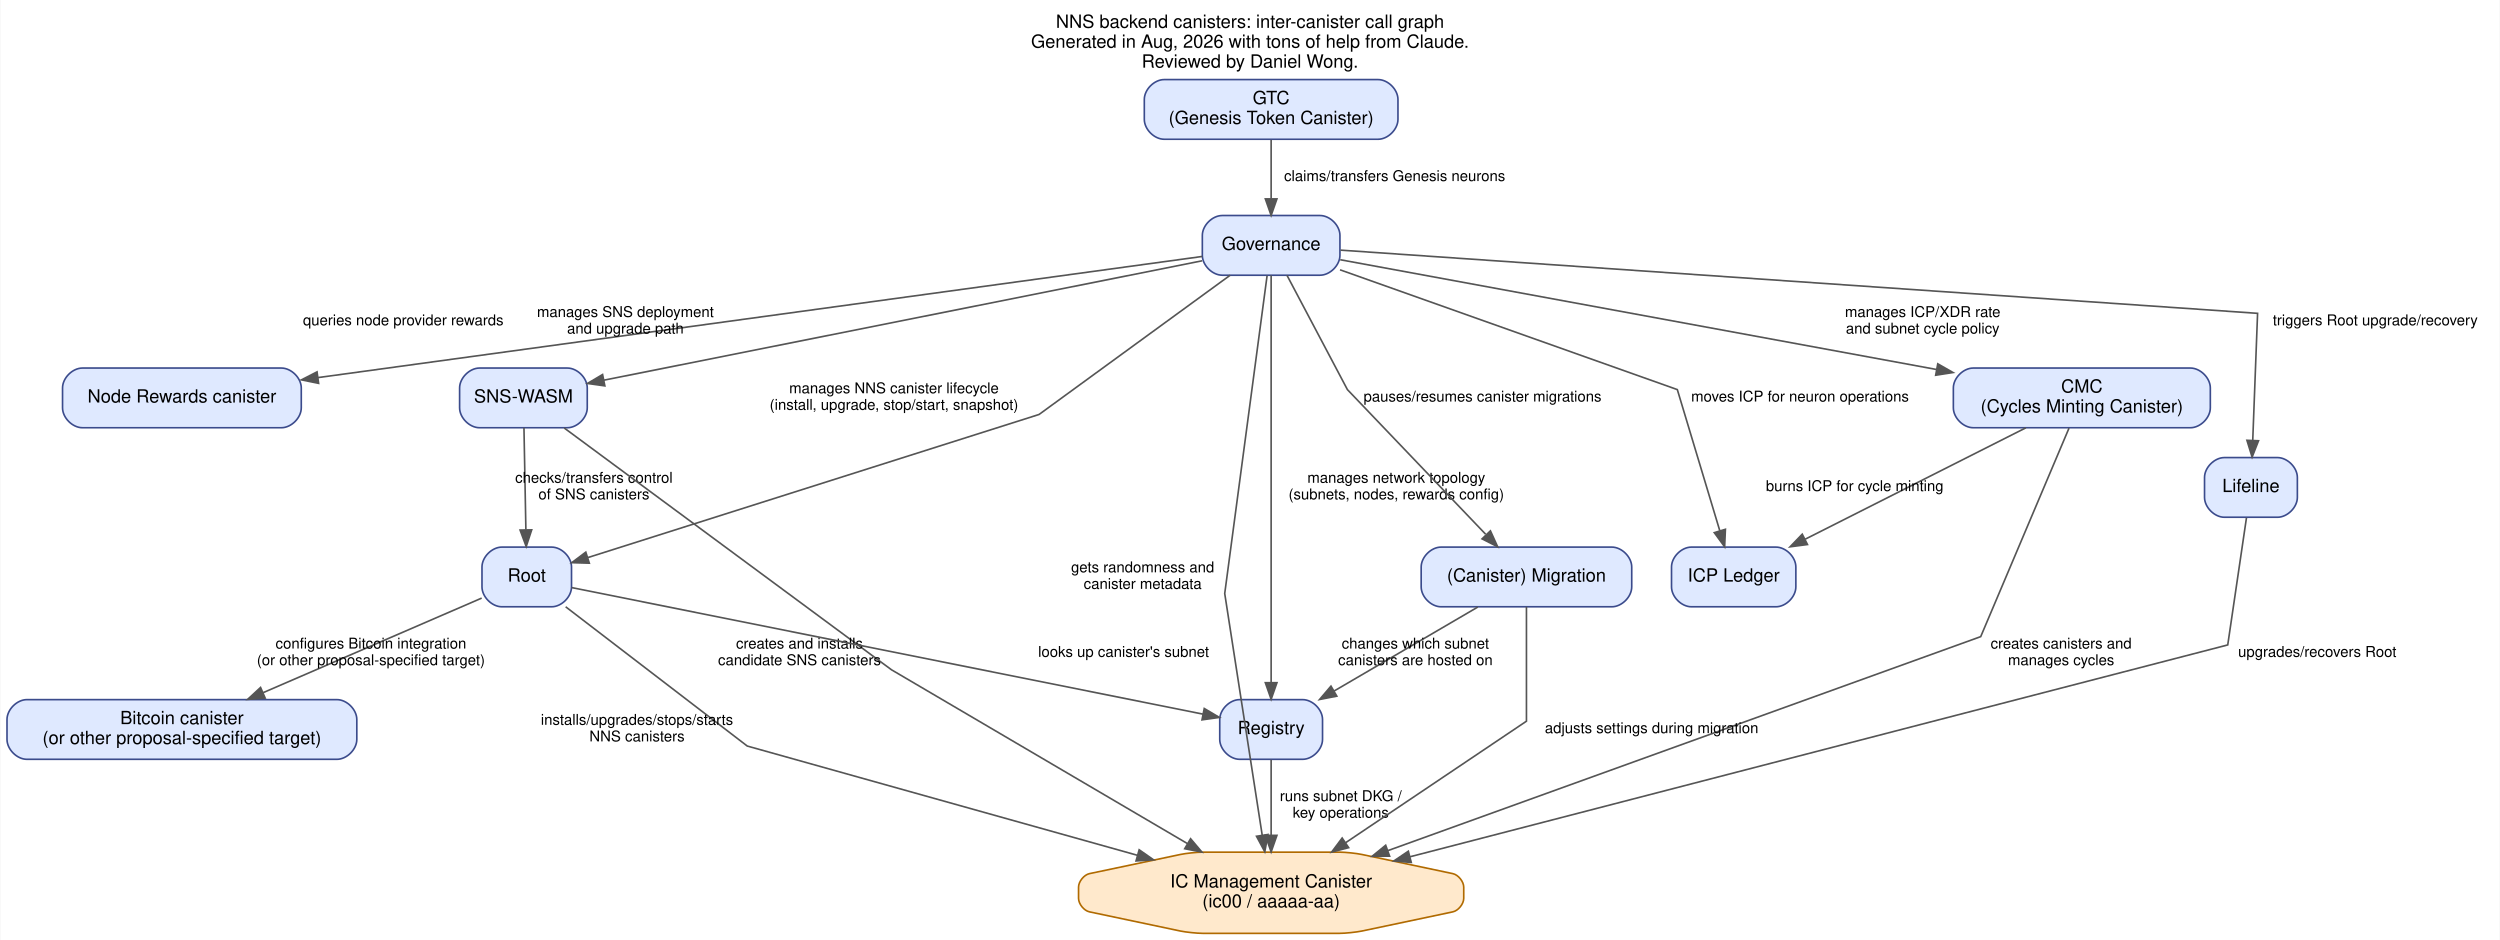
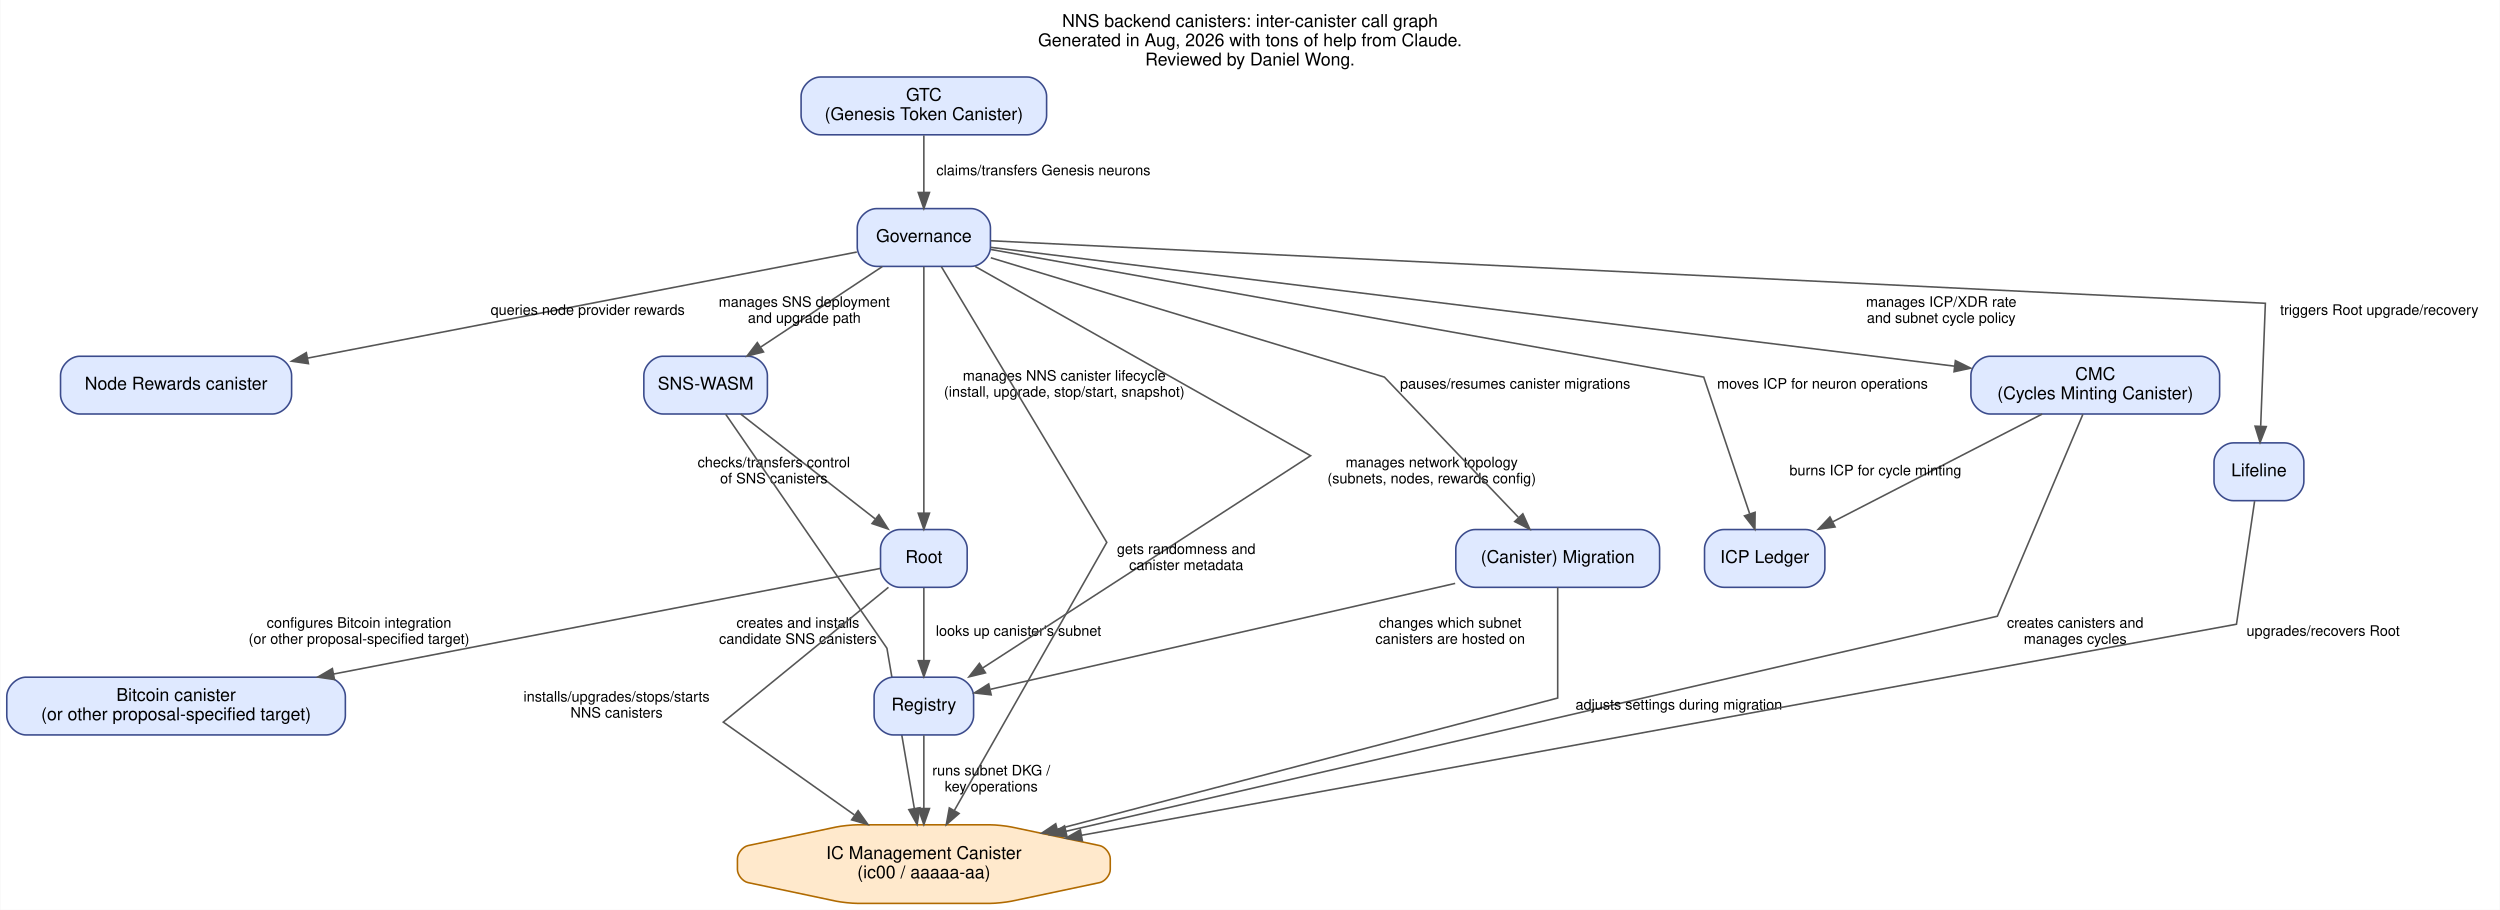
- <svg xmlns="http://www.w3.org/2000/svg" width="1508pt" height="567pt" viewBox="0.00 0.00 1507.50 566.98">
+ <svg xmlns="http://www.w3.org/2000/svg" width="1558pt" height="567pt" viewBox="0.00 0.00 1557.50 566.98">
  <g id="graph0" class="graph" transform="scale(1 1) rotate(0) translate(4 562.98)">
-     <polygon fill="white" stroke="transparent" points="-4,4 -4,-562.98 1503.5,-562.98 1503.5,4 -4,4" />
-     <text text-anchor="middle" x="749.75" y="-546.18" font-family="Helvetica,sans-Serif" font-size="11.00">NNS backend canisters: inter-canister call graph</text>
-     <text text-anchor="middle" x="749.75" y="-534.18" font-family="Helvetica,sans-Serif" font-size="11.00">Generated in Aug, 2026 with tons of help from Claude.</text>
-     <text text-anchor="middle" x="749.75" y="-522.18" font-family="Helvetica,sans-Serif" font-size="11.00">Reviewed by Daniel Wong.</text>
+     <polygon fill="white" stroke="transparent" points="-4,4 -4,-562.98 1553.5,-562.98 1553.5,4 -4,4" />
+     <text text-anchor="middle" x="774.75" y="-546.18" font-family="Helvetica,sans-Serif" font-size="11.00">NNS backend canisters: inter-canister call graph</text>
+     <text text-anchor="middle" x="774.75" y="-534.18" font-family="Helvetica,sans-Serif" font-size="11.00">Generated in Aug, 2026 with tons of help from Claude.</text>
+     <text text-anchor="middle" x="774.75" y="-522.18" font-family="Helvetica,sans-Serif" font-size="11.00">Reviewed by Daniel Wong.</text>
    <g id="node1" class="node">
      <path fill="#dfe9ff" stroke="#3b4b8c" d="M165.5,-340.98C165.5,-340.98 45.5,-340.98 45.5,-340.98 39.5,-340.98 33.5,-334.98 33.5,-328.98 33.5,-328.98 33.5,-316.98 33.5,-316.98 33.5,-310.98 39.5,-304.98 45.5,-304.98 45.5,-304.98 165.5,-304.98 165.5,-304.98 171.5,-304.98 177.5,-310.98 177.5,-316.98 177.5,-316.98 177.5,-328.98 177.5,-328.98 177.5,-334.98 171.5,-340.98 165.5,-340.98" />
      <text text-anchor="middle" x="105.5" y="-320.18" font-family="Helvetica,sans-Serif" font-size="11.00">Node Rewards canister</text>
    </g>
    <g id="node2" class="node">
      <path fill="#dfe9ff" stroke="#3b4b8c" d="M199,-140.98C199,-140.98 12,-140.98 12,-140.98 6,-140.98 0,-134.98 0,-128.98 0,-128.98 0,-116.98 0,-116.98 0,-110.98 6,-104.98 12,-104.98 12,-104.98 199,-104.98 199,-104.98 205,-104.98 211,-110.98 211,-116.98 211,-116.98 211,-128.98 211,-128.98 211,-134.98 205,-140.98 199,-140.98" />
      <text text-anchor="middle" x="105.5" y="-126.18" font-family="Helvetica,sans-Serif" font-size="11.00">Bitcoin canister</text>
      <text text-anchor="middle" x="105.5" y="-114.18" font-family="Helvetica,sans-Serif" font-size="11.00">(or other proposal-specified target)</text>
    </g>
    <g id="node3" class="node">
-       <path fill="#dfe9ff" stroke="#3b4b8c" d="M338,-340.98C338,-340.98 285,-340.98 285,-340.98 279,-340.98 273,-334.98 273,-328.98 273,-328.98 273,-316.98 273,-316.98 273,-310.98 279,-304.98 285,-304.98 285,-304.98 338,-304.98 338,-304.98 344,-304.98 350,-310.98 350,-316.98 350,-316.98 350,-328.98 350,-328.98 350,-334.98 344,-340.98 338,-340.98" />
-       <text text-anchor="middle" x="311.5" y="-320.18" font-family="Helvetica,sans-Serif" font-size="11.00">SNS-WASM</text>
+       <path fill="#dfe9ff" stroke="#3b4b8c" d="M462,-340.98C462,-340.98 409,-340.98 409,-340.98 403,-340.98 397,-334.98 397,-328.98 397,-328.98 397,-316.98 397,-316.98 397,-310.98 403,-304.98 409,-304.98 409,-304.98 462,-304.98 462,-304.98 468,-304.98 474,-310.98 474,-316.98 474,-316.98 474,-328.98 474,-328.98 474,-334.98 468,-340.98 462,-340.98" />
+       <text text-anchor="middle" x="435.5" y="-320.18" font-family="Helvetica,sans-Serif" font-size="11.00">SNS-WASM</text>
    </g>
    <g id="node4" class="node">
-       <path fill="#dfe9ff" stroke="#3b4b8c" d="M328.5,-232.98C328.5,-232.98 298.5,-232.98 298.5,-232.98 292.5,-232.98 286.5,-226.98 286.5,-220.98 286.5,-220.98 286.5,-208.98 286.5,-208.98 286.5,-202.98 292.5,-196.98 298.5,-196.98 298.5,-196.98 328.5,-196.98 328.5,-196.98 334.5,-196.98 340.5,-202.98 340.5,-208.98 340.5,-208.98 340.5,-220.98 340.5,-220.98 340.5,-226.98 334.5,-232.98 328.5,-232.98" />
-       <text text-anchor="middle" x="313.5" y="-212.18" font-family="Helvetica,sans-Serif" font-size="11.00">Root</text>
+       <path fill="#dfe9ff" stroke="#3b4b8c" d="M586.5,-232.98C586.5,-232.98 556.5,-232.98 556.5,-232.98 550.5,-232.98 544.5,-226.98 544.5,-220.98 544.5,-220.98 544.5,-208.98 544.5,-208.98 544.5,-202.98 550.5,-196.98 556.5,-196.98 556.5,-196.98 586.5,-196.98 586.5,-196.98 592.5,-196.98 598.5,-202.98 598.5,-208.98 598.5,-208.98 598.5,-220.98 598.5,-220.98 598.5,-226.98 592.5,-232.98 586.5,-232.98" />
+       <text text-anchor="middle" x="571.5" y="-212.18" font-family="Helvetica,sans-Serif" font-size="11.00">Root</text>
    </g>
    <g id="edge15" class="edge">
-       <path fill="none" stroke="#555555" d="M311.82,-304.95C312.13,-288.36 312.62,-262.87 312.98,-243.41" />
-       <polygon fill="#555555" stroke="#555555" points="316.48,-243.39 313.17,-233.32 309.48,-243.26 316.48,-243.39" />
-       <text text-anchor="middle" x="354" y="-271.78" font-family="Helvetica,sans-Serif" font-size="9.00">checks/transfers control</text>
-       <text text-anchor="middle" x="354" y="-261.78" font-family="Helvetica,sans-Serif" font-size="9.00">of SNS canisters</text>
+       <path fill="none" stroke="#555555" d="M457.35,-304.95C480.02,-287.29 515.64,-259.52 541.06,-239.71" />
+       <polygon fill="#555555" stroke="#555555" points="543.52,-242.23 549.25,-233.32 539.21,-236.71 543.52,-242.23" />
+       <text text-anchor="middle" x="478" y="-271.78" font-family="Helvetica,sans-Serif" font-size="9.00">checks/transfers control</text>
+       <text text-anchor="middle" x="478" y="-261.78" font-family="Helvetica,sans-Serif" font-size="9.00">of SNS canisters</text>
    </g>
    <g id="node8" class="node">
-       <path fill="#ffe9cc" stroke="#b06a00" d="M878.67,-21.11C878.67,-21.11 878.67,-27.87 878.67,-27.87 878.67,-31.25 875.36,-35.33 872.06,-36.03 872.06,-36.03 817.24,-47.58 817.24,-47.58 813.93,-48.28 807.24,-48.98 803.86,-48.98 803.86,-48.98 721.14,-48.98 721.14,-48.98 717.76,-48.98 711.07,-48.28 707.76,-47.58 707.76,-47.58 652.94,-36.03 652.94,-36.03 649.64,-35.33 646.33,-31.25 646.33,-27.87 646.33,-27.87 646.33,-21.11 646.33,-21.11 646.33,-17.73 649.64,-13.65 652.94,-12.96 652.94,-12.96 707.76,-1.4 707.76,-1.4 711.07,-0.71 717.76,-0.01 721.14,-0.01 721.14,-0.01 803.86,-0.01 803.86,-0.01 807.24,-0.01 813.93,-0.71 817.24,-1.4 817.24,-1.4 872.06,-12.96 872.06,-12.96 875.36,-13.65 878.67,-17.73 878.67,-21.11" />
-       <text text-anchor="middle" x="762.5" y="-27.69" font-family="Helvetica,sans-Serif" font-size="11.00">IC Management Canister</text>
-       <text text-anchor="middle" x="762.5" y="-15.69" font-family="Helvetica,sans-Serif" font-size="11.00">(ic00 / aaaaa-aa)</text>
+       <path fill="#ffe9cc" stroke="#b06a00" d="M687.67,-21.11C687.67,-21.11 687.67,-27.87 687.67,-27.87 687.67,-31.25 684.36,-35.33 681.06,-36.03 681.06,-36.03 626.24,-47.58 626.24,-47.58 622.93,-48.28 616.24,-48.98 612.86,-48.98 612.86,-48.98 530.14,-48.98 530.14,-48.98 526.76,-48.98 520.07,-48.28 516.76,-47.58 516.76,-47.58 461.94,-36.03 461.94,-36.03 458.64,-35.33 455.33,-31.25 455.33,-27.87 455.33,-27.87 455.33,-21.11 455.33,-21.11 455.33,-17.73 458.64,-13.65 461.94,-12.96 461.94,-12.96 516.76,-1.4 516.76,-1.4 520.07,-0.71 526.76,-0.01 530.14,-0.01 530.14,-0.01 612.86,-0.01 612.86,-0.01 616.24,-0.01 622.93,-0.71 626.24,-1.4 626.24,-1.4 681.06,-12.96 681.06,-12.96 684.36,-13.65 687.67,-17.73 687.67,-21.11" />
+       <text text-anchor="middle" x="571.5" y="-27.69" font-family="Helvetica,sans-Serif" font-size="11.00">IC Management Canister</text>
+       <text text-anchor="middle" x="571.5" y="-15.69" font-family="Helvetica,sans-Serif" font-size="11.00">(ic00 / aaaaa-aa)</text>
    </g>
    <g id="edge14" class="edge">
-       <path fill="none" stroke="#555555" d="M336.11,-304.81C393.91,-262.11 533.5,-158.98 533.5,-158.98 533.5,-158.98 644.52,-93.78 711.96,-54.17" />
-       <polygon fill="#555555" stroke="#555555" points="713.91,-57.09 720.76,-49 710.37,-51.05 713.91,-57.09" />
-       <text text-anchor="middle" x="478" y="-171.78" font-family="Helvetica,sans-Serif" font-size="9.00">creates and installs</text>
-       <text text-anchor="middle" x="478" y="-161.78" font-family="Helvetica,sans-Serif" font-size="9.00">candidate SNS canisters</text>
+       <path fill="none" stroke="#555555" d="M448.02,-304.81C477.45,-262.11 548.5,-158.98 548.5,-158.98 548.5,-158.98 558.77,-98.9 565.59,-59.05" />
+       <polygon fill="#555555" stroke="#555555" points="569.05,-59.61 567.28,-49.16 562.15,-58.43 569.05,-59.61" />
+       <text text-anchor="middle" x="493" y="-171.78" font-family="Helvetica,sans-Serif" font-size="9.00">creates and installs</text>
+       <text text-anchor="middle" x="493" y="-161.78" font-family="Helvetica,sans-Serif" font-size="9.00">candidate SNS canisters</text>
    </g>
    <g id="edge12" class="edge">
-       <path fill="none" stroke="#555555" d="M286.31,-202.22C252.9,-187.76 195.6,-162.97 154.46,-145.17" />
-       <polygon fill="#555555" stroke="#555555" points="155.72,-141.9 145.15,-141.14 152.94,-148.33 155.72,-141.9" />
+       <path fill="none" stroke="#555555" d="M544.43,-208.76C479.44,-196.2 311.98,-163.86 203.7,-142.95" />
+       <polygon fill="#555555" stroke="#555555" points="204.22,-139.49 193.74,-141.03 202.89,-146.36 204.22,-139.49" />
      <text text-anchor="middle" x="219.5" y="-171.78" font-family="Helvetica,sans-Serif" font-size="9.00">configures Bitcoin integration</text>
      <text text-anchor="middle" x="219.5" y="-161.78" font-family="Helvetica,sans-Serif" font-size="9.00">(or other proposal-specified target)</text>
    </g>
    <g id="node7" class="node">
-       <path fill="#dfe9ff" stroke="#3b4b8c" d="M781.5,-140.98C781.5,-140.98 743.5,-140.98 743.5,-140.98 737.5,-140.98 731.5,-134.98 731.5,-128.98 731.5,-128.98 731.5,-116.98 731.5,-116.98 731.5,-110.98 737.5,-104.98 743.5,-104.98 743.5,-104.98 781.5,-104.98 781.5,-104.98 787.5,-104.98 793.5,-110.98 793.5,-116.98 793.5,-116.98 793.5,-128.98 793.5,-128.98 793.5,-134.98 787.5,-140.98 781.5,-140.98" />
-       <text text-anchor="middle" x="762.5" y="-120.18" font-family="Helvetica,sans-Serif" font-size="11.00">Registry</text>
+       <path fill="#dfe9ff" stroke="#3b4b8c" d="M590.5,-140.98C590.5,-140.98 552.5,-140.98 552.5,-140.98 546.5,-140.98 540.5,-134.98 540.5,-128.98 540.5,-128.98 540.5,-116.98 540.5,-116.98 540.5,-110.98 546.5,-104.98 552.5,-104.98 552.5,-104.98 590.5,-104.98 590.5,-104.98 596.5,-104.98 602.5,-110.98 602.5,-116.98 602.5,-116.98 602.5,-128.98 602.5,-128.98 602.5,-134.98 596.5,-140.98 590.5,-140.98" />
+       <text text-anchor="middle" x="571.5" y="-120.18" font-family="Helvetica,sans-Serif" font-size="11.00">Registry</text>
    </g>
    <g id="edge11" class="edge">
-       <path fill="none" stroke="#555555" d="M340.58,-208.56C416.34,-193.37 630.85,-150.37 721.38,-132.23" />
-       <polygon fill="#555555" stroke="#555555" points="722.16,-135.64 731.28,-130.24 720.79,-128.78 722.16,-135.64" />
-       <text text-anchor="middle" x="673.5" y="-166.78" font-family="Helvetica,sans-Serif" font-size="9.00">looks up canister's subnet</text>
+       <path fill="none" stroke="#555555" d="M571.5,-196.63C571.5,-183.81 571.5,-166.09 571.5,-151.36" />
+       <polygon fill="#555555" stroke="#555555" points="575,-151.28 571.5,-141.28 568,-151.28 575,-151.28" />
+       <text text-anchor="middle" x="630.5" y="-166.78" font-family="Helvetica,sans-Serif" font-size="9.00">looks up canister's subnet</text>
    </g>
    <g id="edge10" class="edge">
-       <path fill="none" stroke="#555555" d="M336.97,-196.98C375.15,-167.7 446.5,-112.98 446.5,-112.98 446.5,-112.98 588.21,-73.3 681.83,-47.08" />
-       <polygon fill="#555555" stroke="#555555" points="682.9,-50.42 691.58,-44.35 681.01,-43.68 682.9,-50.42" />
+       <path fill="none" stroke="#555555" d="M549.44,-196.98C513.56,-167.7 446.5,-112.98 446.5,-112.98 446.5,-112.98 492.09,-80.71 528.21,-55.14" />
+       <polygon fill="#555555" stroke="#555555" points="530.54,-57.78 536.68,-49.14 526.5,-52.06 530.54,-57.78" />
      <text text-anchor="middle" x="380" y="-125.78" font-family="Helvetica,sans-Serif" font-size="9.00">installs/upgrades/stops/starts</text>
      <text text-anchor="middle" x="380" y="-115.78" font-family="Helvetica,sans-Serif" font-size="9.00">NNS canisters</text>
    </g>
    <g id="node5" class="node">
-       <path fill="#dfe9ff" stroke="#3b4b8c" d="M827,-514.98C827,-514.98 698,-514.98 698,-514.98 692,-514.98 686,-508.98 686,-502.98 686,-502.98 686,-490.98 686,-490.98 686,-484.98 692,-478.98 698,-478.98 698,-478.98 827,-478.98 827,-478.98 833,-478.98 839,-484.98 839,-490.98 839,-490.98 839,-502.98 839,-502.98 839,-508.98 833,-514.98 827,-514.98" />
-       <text text-anchor="middle" x="762.5" y="-500.18" font-family="Helvetica,sans-Serif" font-size="11.00">GTC</text>
-       <text text-anchor="middle" x="762.5" y="-488.18" font-family="Helvetica,sans-Serif" font-size="11.00">(Genesis Token Canister)</text>
+       <path fill="#dfe9ff" stroke="#3b4b8c" d="M636,-514.98C636,-514.98 507,-514.98 507,-514.98 501,-514.98 495,-508.98 495,-502.98 495,-502.98 495,-490.98 495,-490.98 495,-484.98 501,-478.98 507,-478.98 507,-478.98 636,-478.98 636,-478.98 642,-478.98 648,-484.98 648,-490.98 648,-490.98 648,-502.98 648,-502.98 648,-508.98 642,-514.98 636,-514.98" />
+       <text text-anchor="middle" x="571.5" y="-500.18" font-family="Helvetica,sans-Serif" font-size="11.00">GTC</text>
+       <text text-anchor="middle" x="571.5" y="-488.18" font-family="Helvetica,sans-Serif" font-size="11.00">(Genesis Token Canister)</text>
    </g>
    <g id="node6" class="node">
-       <path fill="#dfe9ff" stroke="#3b4b8c" d="M792,-432.98C792,-432.98 733,-432.98 733,-432.98 727,-432.98 721,-426.98 721,-420.98 721,-420.98 721,-408.98 721,-408.98 721,-402.98 727,-396.98 733,-396.98 733,-396.98 792,-396.98 792,-396.98 798,-396.98 804,-402.98 804,-408.98 804,-408.98 804,-420.98 804,-420.98 804,-426.98 798,-432.98 792,-432.98" />
-       <text text-anchor="middle" x="762.5" y="-412.18" font-family="Helvetica,sans-Serif" font-size="11.00">Governance</text>
+       <path fill="#dfe9ff" stroke="#3b4b8c" d="M601,-432.98C601,-432.98 542,-432.98 542,-432.98 536,-432.98 530,-426.98 530,-420.98 530,-420.98 530,-408.98 530,-408.98 530,-402.98 536,-396.98 542,-396.98 542,-396.98 601,-396.98 601,-396.98 607,-396.98 613,-402.98 613,-408.98 613,-408.98 613,-420.98 613,-420.98 613,-426.98 607,-432.98 601,-432.98" />
+       <text text-anchor="middle" x="571.5" y="-412.18" font-family="Helvetica,sans-Serif" font-size="11.00">Governance</text>
    </g>
    <g id="edge16" class="edge">
-       <path fill="none" stroke="#555555" d="M762.5,-478.62C762.5,-468.28 762.5,-454.92 762.5,-443.2" />
-       <polygon fill="#555555" stroke="#555555" points="766,-443.03 762.5,-433.03 759,-443.03 766,-443.03" />
-       <text text-anchor="middle" x="837" y="-453.78" font-family="Helvetica,sans-Serif" font-size="9.00">claims/transfers Genesis neurons</text>
+       <path fill="none" stroke="#555555" d="M571.5,-478.62C571.5,-468.28 571.5,-454.92 571.5,-443.2" />
+       <polygon fill="#555555" stroke="#555555" points="575,-443.03 571.5,-433.03 568,-443.03 575,-443.03" />
+       <text text-anchor="middle" x="646" y="-453.78" font-family="Helvetica,sans-Serif" font-size="9.00">claims/transfers Genesis neurons</text>
    </g>
    <g id="edge8" class="edge">
-       <path fill="none" stroke="#555555" d="M720.9,-408.29C614.16,-393.66 329.03,-354.6 187.52,-335.22" />
-       <polygon fill="#555555" stroke="#555555" points="187.96,-331.75 177.58,-333.86 187.01,-338.68 187.96,-331.75" />
-       <text text-anchor="middle" x="239" y="-366.78" font-family="Helvetica,sans-Serif" font-size="9.00">queries node provider rewards</text>
+       <path fill="none" stroke="#555555" d="M529.74,-405.92C452.85,-391.07 287.62,-359.16 187.57,-339.83" />
+       <polygon fill="#555555" stroke="#555555" points="187.98,-336.35 177.5,-337.89 186.66,-343.22 187.98,-336.35" />
+       <text text-anchor="middle" x="362" y="-366.78" font-family="Helvetica,sans-Serif" font-size="9.00">queries node provider rewards</text>
    </g>
    <g id="edge3" class="edge">
-       <path fill="none" stroke="#555555" d="M720.88,-405.68C637.21,-388.98 449.02,-351.43 359.97,-333.66" />
-       <polygon fill="#555555" stroke="#555555" points="360.61,-330.22 350.12,-331.69 359.24,-337.08 360.61,-330.22" />
-       <text text-anchor="middle" x="373" y="-371.78" font-family="Helvetica,sans-Serif" font-size="9.00">manages SNS deployment</text>
-       <text text-anchor="middle" x="373" y="-361.78" font-family="Helvetica,sans-Serif" font-size="9.00">and upgrade path</text>
+       <path fill="none" stroke="#555555" d="M545.6,-396.84C524.14,-382.64 493.46,-362.34 469.94,-346.77" />
+       <polygon fill="#555555" stroke="#555555" points="471.58,-343.66 461.3,-341.06 467.71,-349.5 471.58,-343.66" />
+       <text text-anchor="middle" x="497" y="-371.78" font-family="Helvetica,sans-Serif" font-size="9.00">manages SNS deployment</text>
+       <text text-anchor="middle" x="497" y="-361.78" font-family="Helvetica,sans-Serif" font-size="9.00">and upgrade path</text>
    </g>
    <g id="edge1" class="edge">
-       <path fill="none" stroke="#555555" d="M737.79,-396.98C697.6,-367.7 622.5,-312.98 622.5,-312.98 622.5,-312.98 432.25,-252.65 350.32,-226.66" />
-       <polygon fill="#555555" stroke="#555555" points="351.24,-223.28 340.65,-223.59 349.12,-229.95 351.24,-223.28" />
-       <text text-anchor="middle" x="535" y="-325.78" font-family="Helvetica,sans-Serif" font-size="9.00">manages NNS canister lifecycle</text>
-       <text text-anchor="middle" x="535" y="-315.78" font-family="Helvetica,sans-Serif" font-size="9.00">(install, upgrade, stop/start, snapshot)</text>
+       <path fill="none" stroke="#555555" d="M571.5,-396.79C571.5,-372.63 571.5,-332.98 571.5,-332.98 571.5,-332.98 571.5,-278.19 571.5,-243.28" />
+       <polygon fill="#555555" stroke="#555555" points="575,-243.16 571.5,-233.16 568,-243.16 575,-243.16" />
+       <text text-anchor="middle" x="659" y="-325.78" font-family="Helvetica,sans-Serif" font-size="9.00">manages NNS canister lifecycle</text>
+       <text text-anchor="middle" x="659" y="-315.78" font-family="Helvetica,sans-Serif" font-size="9.00">(install, upgrade, stop/start, snapshot)</text>
    </g>
    <g id="edge2" class="edge">
-       <path fill="none" stroke="#555555" d="M762.5,-396.92C762.5,-359.93 762.5,-278.98 762.5,-278.98 762.5,-278.98 762.5,-196.15 762.5,-151.2" />
-       <polygon fill="#555555" stroke="#555555" points="766,-151.18 762.5,-141.18 759,-151.18 766,-151.18" />
-       <text text-anchor="middle" x="838" y="-271.78" font-family="Helvetica,sans-Serif" font-size="9.00">manages network topology</text>
-       <text text-anchor="middle" x="838" y="-261.78" font-family="Helvetica,sans-Serif" font-size="9.00">(subnets, nodes, rewards config)</text>
+       <path fill="none" stroke="#555555" d="M603.5,-396.92C669.06,-359.93 812.5,-278.98 812.5,-278.98 812.5,-278.98 675.75,-190.46 608.27,-146.78" />
+       <polygon fill="#555555" stroke="#555555" points="609.91,-143.68 599.62,-141.18 606.11,-149.56 609.91,-143.68" />
+       <text text-anchor="middle" x="888" y="-271.78" font-family="Helvetica,sans-Serif" font-size="9.00">manages network topology</text>
+       <text text-anchor="middle" x="888" y="-261.78" font-family="Helvetica,sans-Serif" font-size="9.00">(subnets, nodes, rewards config)</text>
    </g>
    <g id="edge9" class="edge">
-       <path fill="none" stroke="#555555" d="M760.06,-396.71C753.25,-345.62 734.5,-204.98 734.5,-204.98 734.5,-204.98 749,-111.52 757.13,-59.11" />
-       <polygon fill="#555555" stroke="#555555" points="760.59,-59.63 758.67,-49.21 753.67,-58.56 760.59,-59.63" />
-       <text text-anchor="middle" x="685" y="-217.78" font-family="Helvetica,sans-Serif" font-size="9.00">gets randomness and</text>
-       <text text-anchor="middle" x="685" y="-207.78" font-family="Helvetica,sans-Serif" font-size="9.00">canister metadata</text>
+       <path fill="none" stroke="#555555" d="M582.43,-396.77C610.96,-349.21 685.5,-224.98 685.5,-224.98 685.5,-224.98 623.06,-115.18 590.61,-58.09" />
+       <polygon fill="#555555" stroke="#555555" points="593.46,-56.04 585.48,-49.08 587.38,-59.5 593.46,-56.04" />
+       <text text-anchor="middle" x="735" y="-217.78" font-family="Helvetica,sans-Serif" font-size="9.00">gets randomness and</text>
+       <text text-anchor="middle" x="735" y="-207.78" font-family="Helvetica,sans-Serif" font-size="9.00">canister metadata</text>
    </g>
    <g id="node9" class="node">
-       <path fill="#dfe9ff" stroke="#3b4b8c" d="M1317,-340.98C1317,-340.98 1186,-340.98 1186,-340.98 1180,-340.98 1174,-334.98 1174,-328.98 1174,-328.98 1174,-316.98 1174,-316.98 1174,-310.98 1180,-304.98 1186,-304.98 1186,-304.98 1317,-304.98 1317,-304.98 1323,-304.98 1329,-310.98 1329,-316.98 1329,-316.98 1329,-328.98 1329,-328.98 1329,-334.98 1323,-340.98 1317,-340.98" />
-       <text text-anchor="middle" x="1251.5" y="-326.18" font-family="Helvetica,sans-Serif" font-size="11.00">CMC</text>
-       <text text-anchor="middle" x="1251.5" y="-314.18" font-family="Helvetica,sans-Serif" font-size="11.00">(Cycles Minting Canister)</text>
+       <path fill="#dfe9ff" stroke="#3b4b8c" d="M1367,-340.98C1367,-340.98 1236,-340.98 1236,-340.98 1230,-340.98 1224,-334.98 1224,-328.98 1224,-328.98 1224,-316.98 1224,-316.98 1224,-310.98 1230,-304.98 1236,-304.98 1236,-304.98 1367,-304.98 1367,-304.98 1373,-304.98 1379,-310.98 1379,-316.98 1379,-316.98 1379,-328.98 1379,-328.98 1379,-334.98 1373,-340.98 1367,-340.98" />
+       <text text-anchor="middle" x="1301.5" y="-326.18" font-family="Helvetica,sans-Serif" font-size="11.00">CMC</text>
+       <text text-anchor="middle" x="1301.5" y="-314.18" font-family="Helvetica,sans-Serif" font-size="11.00">(Cycles Minting Canister)</text>
    </g>
    <g id="edge4" class="edge">
-       <path fill="none" stroke="#555555" d="M804.19,-406.31C883.51,-391.71 1057.67,-359.66 1163.75,-340.13" />
-       <polygon fill="#555555" stroke="#555555" points="1164.6,-343.54 1173.8,-338.28 1163.33,-336.65 1164.6,-343.54" />
-       <text text-anchor="middle" x="1155.5" y="-371.78" font-family="Helvetica,sans-Serif" font-size="9.00">manages ICP/XDR rate</text>
-       <text text-anchor="middle" x="1155.5" y="-361.78" font-family="Helvetica,sans-Serif" font-size="9.00">and subnet cycle policy</text>
+       <path fill="none" stroke="#555555" d="M613.1,-408.85C728.69,-394.6 1055.55,-354.31 1213.67,-334.81" />
+       <polygon fill="#555555" stroke="#555555" points="1214.34,-338.26 1223.84,-333.56 1213.49,-331.31 1214.34,-338.26" />
+       <text text-anchor="middle" x="1205.5" y="-371.78" font-family="Helvetica,sans-Serif" font-size="9.00">manages ICP/XDR rate</text>
+       <text text-anchor="middle" x="1205.5" y="-361.78" font-family="Helvetica,sans-Serif" font-size="9.00">and subnet cycle policy</text>
    </g>
    <g id="node10" class="node">
-       <path fill="#dfe9ff" stroke="#3b4b8c" d="M1067,-232.98C1067,-232.98 1016,-232.98 1016,-232.98 1010,-232.98 1004,-226.98 1004,-220.98 1004,-220.98 1004,-208.98 1004,-208.98 1004,-202.98 1010,-196.98 1016,-196.98 1016,-196.98 1067,-196.98 1067,-196.98 1073,-196.98 1079,-202.98 1079,-208.98 1079,-208.98 1079,-220.98 1079,-220.98 1079,-226.98 1073,-232.98 1067,-232.98" />
-       <text text-anchor="middle" x="1041.5" y="-212.18" font-family="Helvetica,sans-Serif" font-size="11.00">ICP Ledger</text>
+       <path fill="#dfe9ff" stroke="#3b4b8c" d="M1121,-232.98C1121,-232.98 1070,-232.98 1070,-232.98 1064,-232.98 1058,-226.98 1058,-220.98 1058,-220.98 1058,-208.98 1058,-208.98 1058,-202.98 1064,-196.98 1070,-196.98 1070,-196.98 1121,-196.98 1121,-196.98 1127,-196.98 1133,-202.98 1133,-208.98 1133,-208.98 1133,-220.98 1133,-220.98 1133,-226.98 1127,-232.98 1121,-232.98" />
+       <text text-anchor="middle" x="1095.5" y="-212.18" font-family="Helvetica,sans-Serif" font-size="11.00">ICP Ledger</text>
    </g>
    <g id="edge5" class="edge">
-       <path fill="none" stroke="#555555" d="M804.06,-400.23C873.96,-375.4 1007.5,-327.98 1007.5,-327.98 1007.5,-327.98 1023.04,-276.32 1033.11,-242.86" />
-       <polygon fill="#555555" stroke="#555555" points="1036.51,-243.72 1036.04,-233.14 1029.8,-241.71 1036.51,-243.72" />
-       <text text-anchor="middle" x="1081.5" y="-320.78" font-family="Helvetica,sans-Serif" font-size="9.00">moves ICP for neuron operations</text>
+       <path fill="none" stroke="#555555" d="M613.36,-407.49C731.24,-386.39 1057.5,-327.98 1057.5,-327.98 1057.5,-327.98 1074.87,-276.32 1086.13,-242.86" />
+       <polygon fill="#555555" stroke="#555555" points="1089.52,-243.73 1089.39,-233.14 1082.89,-241.5 1089.52,-243.73" />
+       <text text-anchor="middle" x="1131.5" y="-320.78" font-family="Helvetica,sans-Serif" font-size="9.00">moves ICP for neuron operations</text>
    </g>
    <g id="node11" class="node">
-       <path fill="#dfe9ff" stroke="#3b4b8c" d="M968,-232.98C968,-232.98 865,-232.98 865,-232.98 859,-232.98 853,-226.98 853,-220.98 853,-220.98 853,-208.98 853,-208.98 853,-202.98 859,-196.98 865,-196.98 865,-196.98 968,-196.98 968,-196.98 974,-196.98 980,-202.98 980,-208.98 980,-208.98 980,-220.98 980,-220.98 980,-226.98 974,-232.98 968,-232.98" />
-       <text text-anchor="middle" x="916.5" y="-212.18" font-family="Helvetica,sans-Serif" font-size="11.00">(Canister) Migration</text>
+       <path fill="#dfe9ff" stroke="#3b4b8c" d="M1018,-232.98C1018,-232.98 915,-232.98 915,-232.98 909,-232.98 903,-226.98 903,-220.98 903,-220.98 903,-208.98 903,-208.98 903,-202.98 909,-196.98 915,-196.98 915,-196.98 1018,-196.98 1018,-196.98 1024,-196.98 1030,-202.98 1030,-208.98 1030,-208.98 1030,-220.98 1030,-220.98 1030,-226.98 1024,-232.98 1018,-232.98" />
+       <text text-anchor="middle" x="966.5" y="-212.18" font-family="Helvetica,sans-Serif" font-size="11.00">(Canister) Migration</text>
    </g>
    <g id="edge7" class="edge">
-       <path fill="none" stroke="#555555" d="M772.03,-396.96C785.5,-371.47 808.5,-327.98 808.5,-327.98 808.5,-327.98 860.03,-274.07 891.9,-240.72" />
-       <polygon fill="#555555" stroke="#555555" points="894.77,-242.79 899.15,-233.14 889.71,-237.95 894.77,-242.79" />
-       <text text-anchor="middle" x="890" y="-320.78" font-family="Helvetica,sans-Serif" font-size="9.00">pauses/resumes canister migrations</text>
+       <path fill="none" stroke="#555555" d="M613.23,-402.33C692.83,-378.2 858.5,-327.98 858.5,-327.98 858.5,-327.98 910.03,-274.07 941.9,-240.72" />
+       <polygon fill="#555555" stroke="#555555" points="944.77,-242.79 949.15,-233.14 939.71,-237.95 944.77,-242.79" />
+       <text text-anchor="middle" x="940" y="-320.78" font-family="Helvetica,sans-Serif" font-size="9.00">pauses/resumes canister migrations</text>
    </g>
    <g id="node12" class="node">
-       <path fill="#dfe9ff" stroke="#3b4b8c" d="M1369.5,-286.98C1369.5,-286.98 1337.5,-286.98 1337.5,-286.98 1331.5,-286.98 1325.5,-280.98 1325.5,-274.98 1325.5,-274.98 1325.5,-262.98 1325.5,-262.98 1325.5,-256.98 1331.5,-250.98 1337.5,-250.98 1337.5,-250.98 1369.5,-250.98 1369.5,-250.98 1375.5,-250.98 1381.5,-256.98 1381.5,-262.98 1381.5,-262.98 1381.5,-274.98 1381.5,-274.98 1381.5,-280.98 1375.5,-286.98 1369.5,-286.98" />
-       <text text-anchor="middle" x="1353.5" y="-266.18" font-family="Helvetica,sans-Serif" font-size="11.00">Lifeline</text>
+       <path fill="#dfe9ff" stroke="#3b4b8c" d="M1419.5,-286.98C1419.5,-286.98 1387.5,-286.98 1387.5,-286.98 1381.5,-286.98 1375.5,-280.98 1375.5,-274.98 1375.5,-274.98 1375.5,-262.98 1375.5,-262.98 1375.5,-256.98 1381.5,-250.98 1387.5,-250.98 1387.5,-250.98 1419.5,-250.98 1419.5,-250.98 1425.5,-250.98 1431.5,-256.98 1431.5,-262.98 1431.5,-262.98 1431.5,-274.98 1431.5,-274.98 1431.5,-280.98 1425.5,-286.98 1419.5,-286.98" />
+       <text text-anchor="middle" x="1403.5" y="-266.18" font-family="Helvetica,sans-Serif" font-size="11.00">Lifeline</text>
    </g>
    <g id="edge6" class="edge">
-       <path fill="none" stroke="#555555" d="M804.34,-412.1C939.77,-402.77 1357.5,-373.98 1357.5,-373.98 1357.5,-373.98 1355.77,-328.67 1354.59,-297.58" />
-       <polygon fill="#555555" stroke="#555555" points="1358.07,-297.13 1354.2,-287.27 1351.08,-297.4 1358.07,-297.13" />
-       <text text-anchor="middle" x="1428.5" y="-366.78" font-family="Helvetica,sans-Serif" font-size="9.00">triggers Root upgrade/recovery</text>
+       <path fill="none" stroke="#555555" d="M613.24,-412.94C782.35,-404.64 1407.5,-373.98 1407.5,-373.98 1407.5,-373.98 1405.77,-328.67 1404.59,-297.58" />
+       <polygon fill="#555555" stroke="#555555" points="1408.07,-297.13 1404.2,-287.27 1401.08,-297.4 1408.07,-297.13" />
+       <text text-anchor="middle" x="1478.5" y="-366.78" font-family="Helvetica,sans-Serif" font-size="9.00">triggers Root upgrade/recovery</text>
    </g>
    <g id="edge21" class="edge">
-       <path fill="none" stroke="#555555" d="M762.5,-104.73C762.5,-92.14 762.5,-74.65 762.5,-59.31" />
-       <polygon fill="#555555" stroke="#555555" points="766,-59.12 762.5,-49.12 759,-59.12 766,-59.12" />
-       <text text-anchor="middle" x="804.5" y="-79.78" font-family="Helvetica,sans-Serif" font-size="9.00">runs subnet DKG /</text>
-       <text text-anchor="middle" x="804.5" y="-69.78" font-family="Helvetica,sans-Serif" font-size="9.00">key operations</text>
+       <path fill="none" stroke="#555555" d="M571.5,-104.73C571.5,-92.14 571.5,-74.65 571.5,-59.31" />
+       <polygon fill="#555555" stroke="#555555" points="575,-59.12 571.5,-49.12 568,-59.12 575,-59.12" />
+       <text text-anchor="middle" x="613.5" y="-79.78" font-family="Helvetica,sans-Serif" font-size="9.00">runs subnet DKG /</text>
+       <text text-anchor="middle" x="613.5" y="-69.78" font-family="Helvetica,sans-Serif" font-size="9.00">key operations</text>
    </g>
    <g id="edge17" class="edge">
-       <path fill="none" stroke="#555555" d="M1243.77,-304.75C1227.36,-266 1190.5,-178.98 1190.5,-178.98 1190.5,-178.98 954.49,-93.79 832.98,-49.93" />
-       <polygon fill="#555555" stroke="#555555" points="833.96,-46.57 823.37,-46.46 831.59,-53.15 833.96,-46.57" />
-       <text text-anchor="middle" x="1239" y="-171.78" font-family="Helvetica,sans-Serif" font-size="9.00">creates canisters and</text>
-       <text text-anchor="middle" x="1239" y="-161.78" font-family="Helvetica,sans-Serif" font-size="9.00">manages cycles</text>
+       <path fill="none" stroke="#555555" d="M1293.77,-304.75C1277.36,-266 1240.5,-178.98 1240.5,-178.98 1240.5,-178.98 841.86,-86.93 660.02,-44.93" />
+       <polygon fill="#555555" stroke="#555555" points="660.74,-41.51 650.21,-42.67 659.17,-48.33 660.74,-41.51" />
+       <text text-anchor="middle" x="1289" y="-171.78" font-family="Helvetica,sans-Serif" font-size="9.00">creates canisters and</text>
+       <text text-anchor="middle" x="1289" y="-161.78" font-family="Helvetica,sans-Serif" font-size="9.00">manages cycles</text>
    </g>
    <g id="edge18" class="edge">
-       <path fill="none" stroke="#555555" d="M1217.76,-304.95C1181.59,-286.69 1124.05,-257.65 1084.62,-237.75" />
-       <polygon fill="#555555" stroke="#555555" points="1086.01,-234.53 1075.5,-233.15 1082.85,-240.78 1086.01,-234.53" />
-       <text text-anchor="middle" x="1114.5" y="-266.78" font-family="Helvetica,sans-Serif" font-size="9.00">burns ICP for cycle minting</text>
+       <path fill="none" stroke="#555555" d="M1268.4,-304.95C1232.92,-286.69 1176.48,-257.65 1137.8,-237.75" />
+       <polygon fill="#555555" stroke="#555555" points="1139.35,-234.61 1128.86,-233.15 1136.15,-240.84 1139.35,-234.61" />
+       <text text-anchor="middle" x="1164.5" y="-266.78" font-family="Helvetica,sans-Serif" font-size="9.00">burns ICP for cycle minting</text>
    </g>
    <g id="edge20" class="edge">
-       <path fill="none" stroke="#555555" d="M887.17,-196.84C862.55,-182.46 827.21,-161.8 800.44,-146.16" />
-       <polygon fill="#555555" stroke="#555555" points="802.12,-143.08 791.72,-141.06 798.59,-149.13 802.12,-143.08" />
-       <text text-anchor="middle" x="849.5" y="-171.78" font-family="Helvetica,sans-Serif" font-size="9.00">changes which subnet</text>
-       <text text-anchor="middle" x="849.5" y="-161.78" font-family="Helvetica,sans-Serif" font-size="9.00">canisters are hosted on</text>
+       <path fill="none" stroke="#555555" d="M902.6,-199.42C820.98,-180.83 682.05,-149.17 613,-133.44" />
+       <polygon fill="#555555" stroke="#555555" points="613.46,-129.96 602.94,-131.15 611.91,-136.78 613.46,-129.96" />
+       <text text-anchor="middle" x="899.5" y="-171.78" font-family="Helvetica,sans-Serif" font-size="9.00">changes which subnet</text>
+       <text text-anchor="middle" x="899.5" y="-161.78" font-family="Helvetica,sans-Serif" font-size="9.00">canisters are hosted on</text>
    </g>
    <g id="edge19" class="edge">
-       <path fill="none" stroke="#555555" d="M916.5,-196.96C916.5,-171.47 916.5,-127.98 916.5,-127.98 916.5,-127.98 852.99,-85.3 807.54,-54.76" />
-       <polygon fill="#555555" stroke="#555555" points="809.25,-51.69 799,-49.02 805.34,-57.5 809.25,-51.69" />
-       <text text-anchor="middle" x="992" y="-120.78" font-family="Helvetica,sans-Serif" font-size="9.00">adjusts settings during migration</text>
+       <path fill="none" stroke="#555555" d="M966.5,-196.96C966.5,-171.47 966.5,-127.98 966.5,-127.98 966.5,-127.98 770.68,-76.68 654.79,-46.31" />
+       <polygon fill="#555555" stroke="#555555" points="655.43,-42.86 644.87,-43.72 653.66,-49.64 655.43,-42.86" />
+       <text text-anchor="middle" x="1042" y="-120.78" font-family="Helvetica,sans-Serif" font-size="9.00">adjusts settings during migration</text>
    </g>
    <g id="edge13" class="edge">
-       <path fill="none" stroke="#555555" d="M1350.8,-250.67C1346.73,-223.06 1339.5,-173.98 1339.5,-173.98 1339.5,-173.98 1006.25,-87.64 846.27,-46.2" />
-       <polygon fill="#555555" stroke="#555555" points="847.02,-42.77 836.46,-43.65 845.26,-49.55 847.02,-42.77" />
-       <text text-anchor="middle" x="1393.5" y="-166.78" font-family="Helvetica,sans-Serif" font-size="9.00">upgrades/recovers Root</text>
+       <path fill="none" stroke="#555555" d="M1400.8,-250.67C1396.73,-223.06 1389.5,-173.98 1389.5,-173.98 1389.5,-173.98 887.4,-82.22 669.95,-42.48" />
+       <polygon fill="#555555" stroke="#555555" points="670.28,-38.99 659.82,-40.63 669.03,-45.87 670.28,-38.99" />
+       <text text-anchor="middle" x="1443.5" y="-166.78" font-family="Helvetica,sans-Serif" font-size="9.00">upgrades/recovers Root</text>
    </g>
  </g>
</svg>
